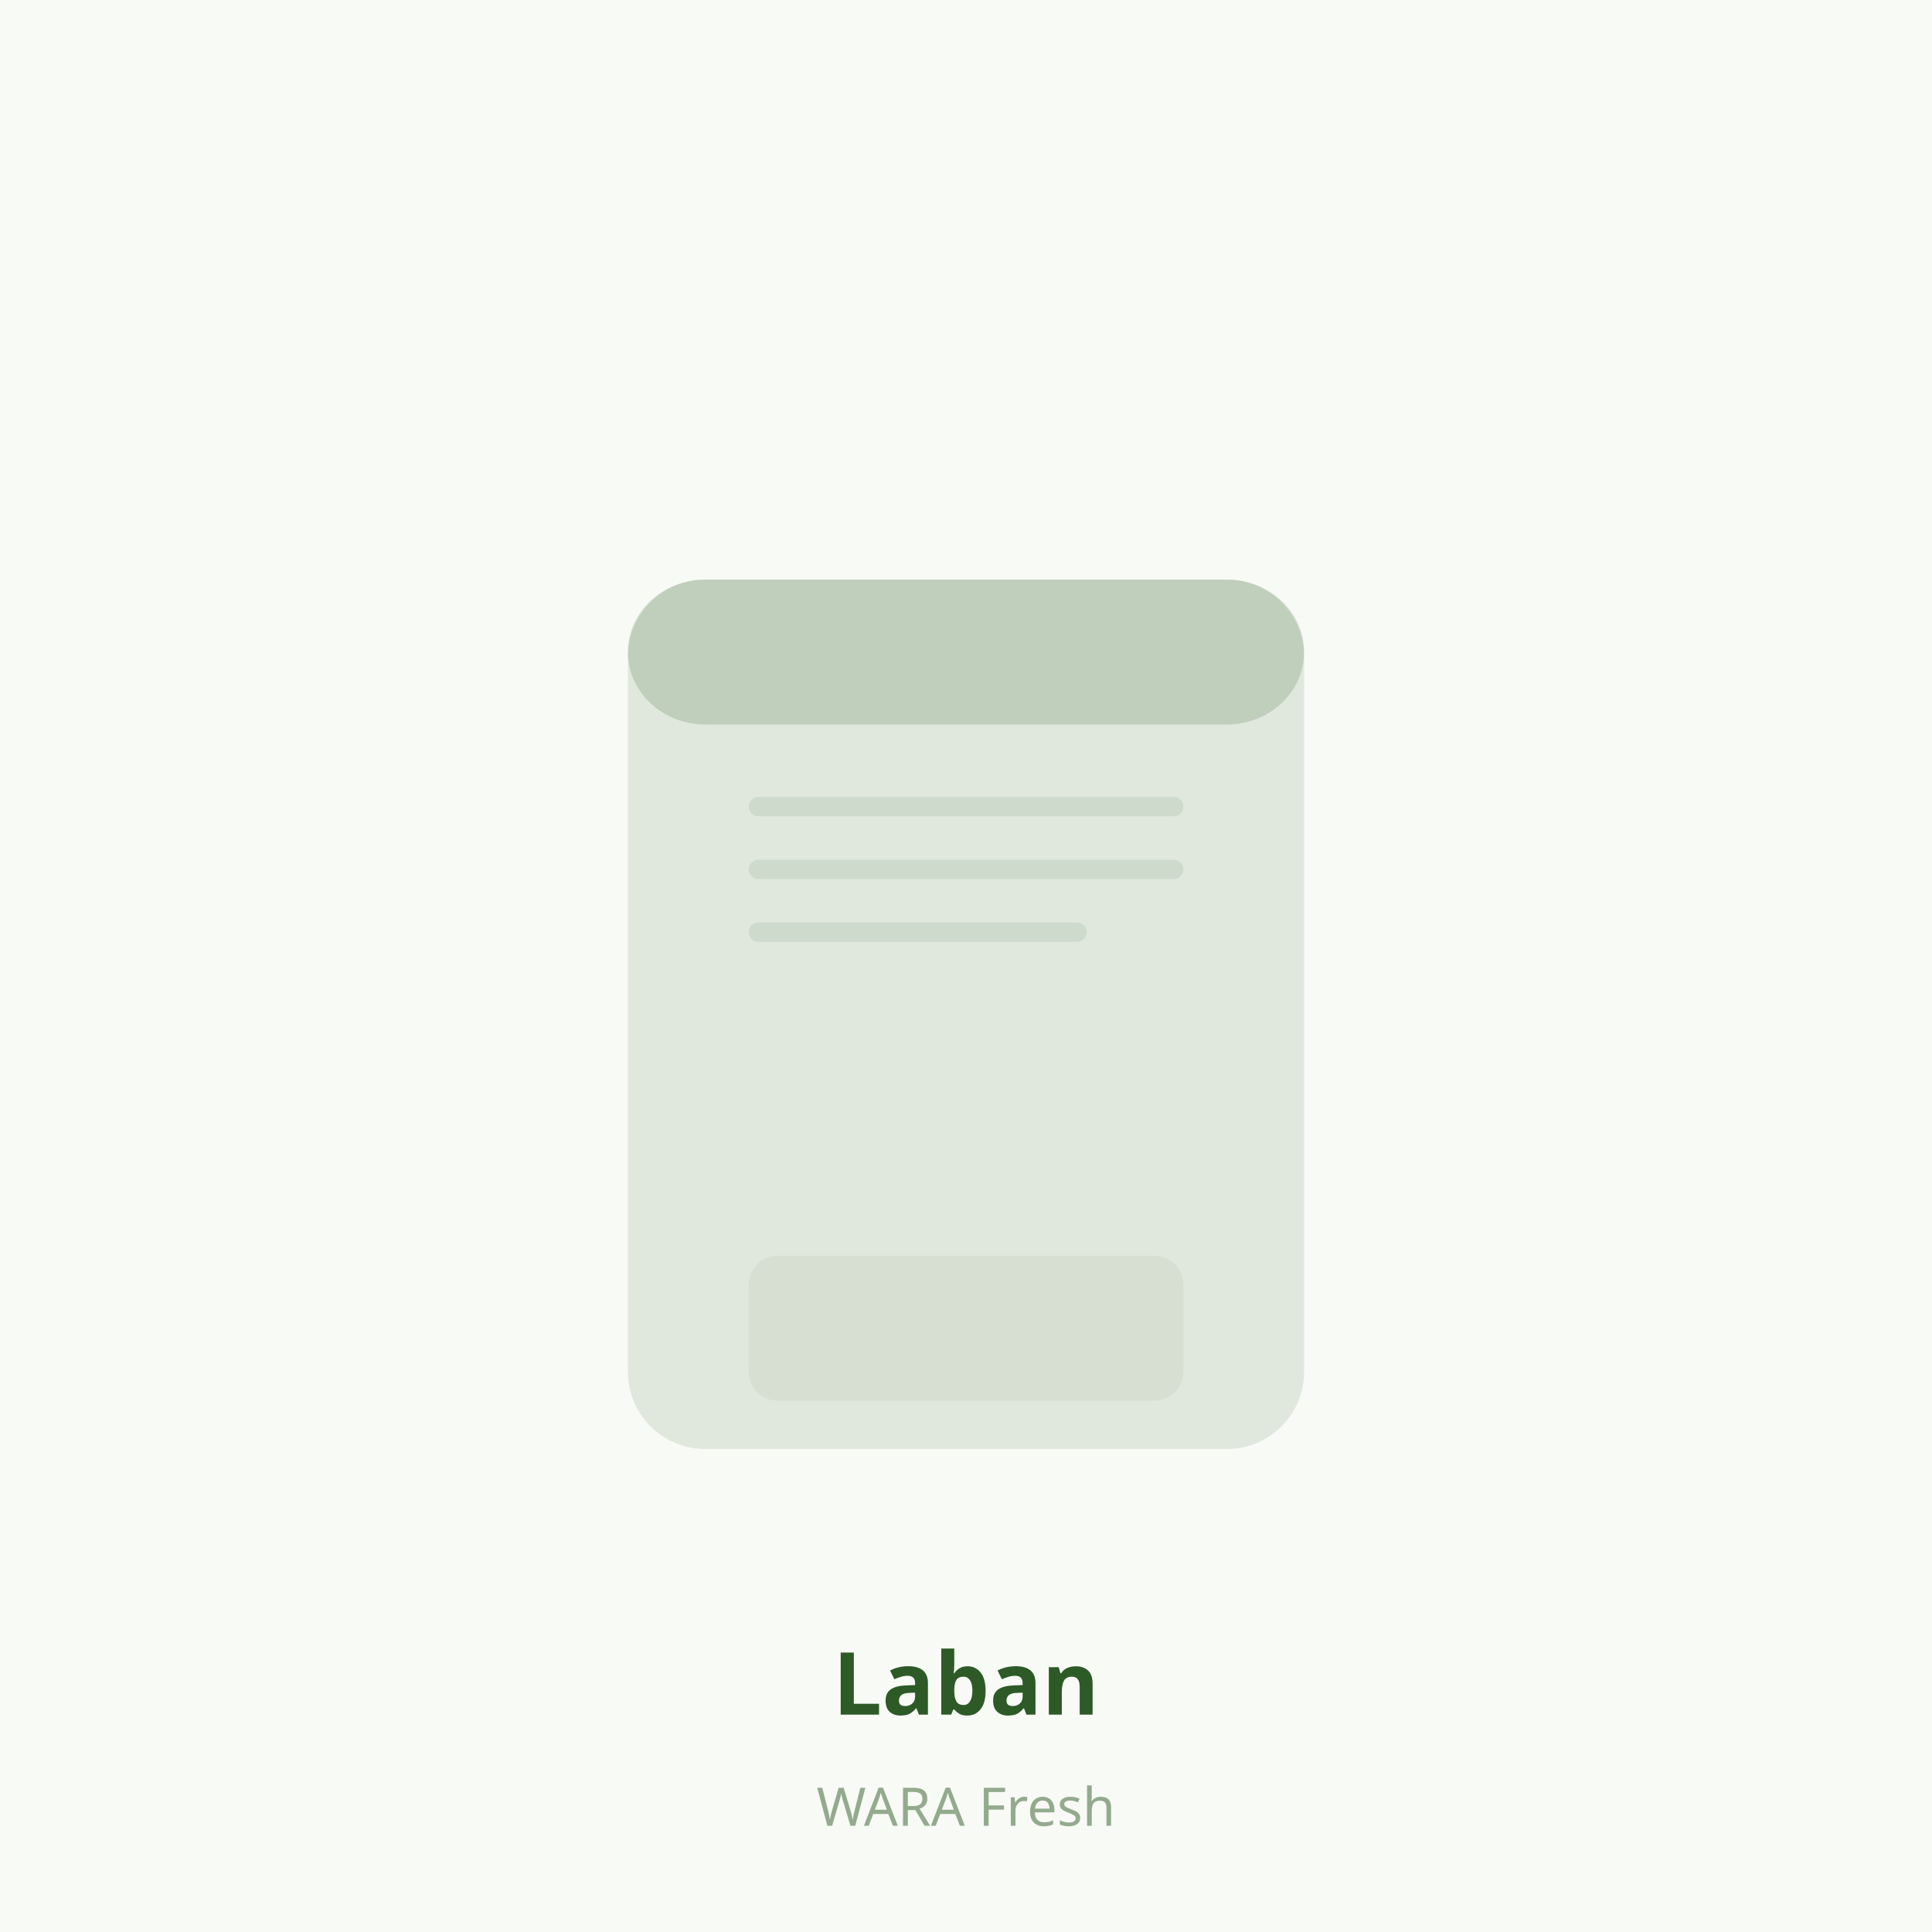
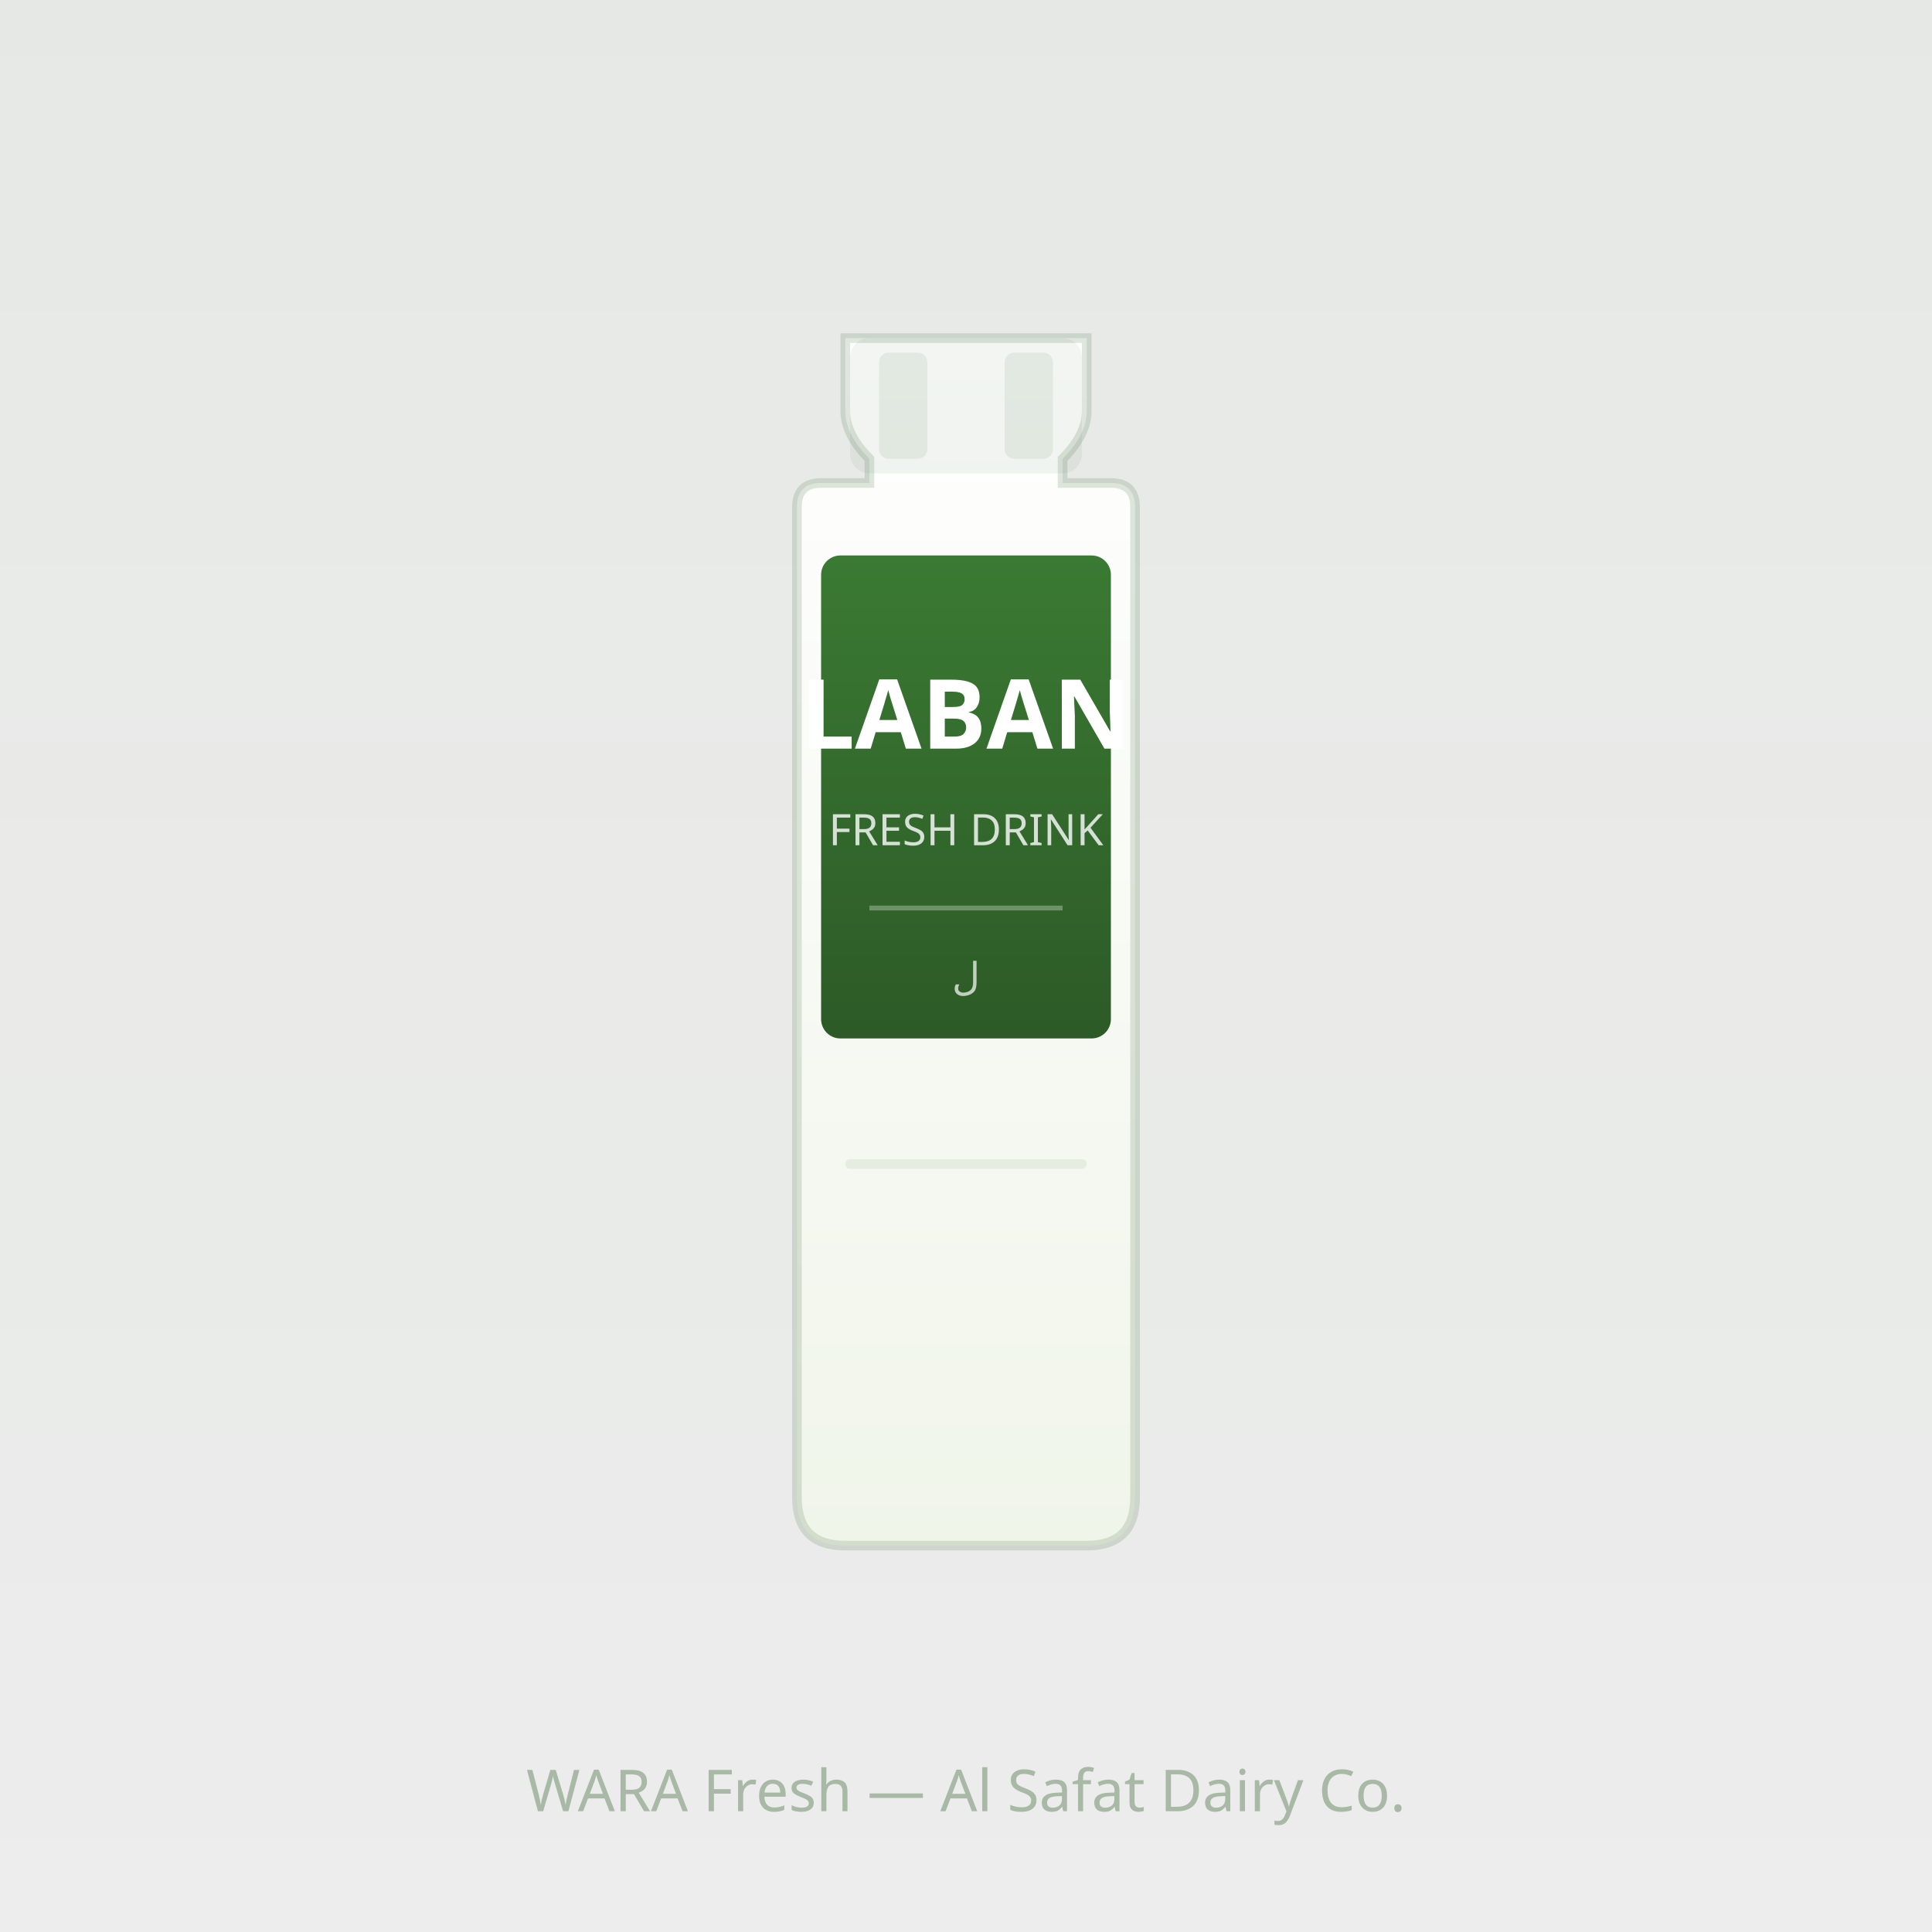
<svg xmlns="http://www.w3.org/2000/svg" viewBox="0 0 400 400" fill="none">
-   <rect width="400" height="400" fill="#f8faf5" />
-   <rect x="130" y="120" width="140" height="180" rx="16" fill="#2D5A27" opacity="0.12" />
-   <rect x="130" y="120" width="140" height="30" rx="16" fill="#2D5A27" opacity="0.18" />
-   <rect x="155" y="165" width="90" height="4" rx="2" fill="#2D5A27" opacity="0.1" />
-   <rect x="155" y="178" width="90" height="4" rx="2" fill="#2D5A27" opacity="0.1" />
-   <rect x="155" y="191" width="70" height="4" rx="2" fill="#2D5A27" opacity="0.1" />
-   <rect x="155" y="260" width="90" height="30" rx="6" fill="#2D5A27" opacity="0.06" />
-   <text x="200" y="355" text-anchor="middle" font-family="system-ui" font-size="18" font-weight="700" fill="#2D5A27">Laban</text>
-   <text x="200" y="378" text-anchor="middle" font-family="system-ui" font-size="11" fill="#2D5A27" opacity="0.5">WARA Fresh</text>
+   <defs>
+     <linearGradient id="labanBg" x1="0" y1="0" x2="0" y2="1">
+       <stop offset="0%" stop-color="#2D5A27" stop-opacity="0.05" />
+       <stop offset="100%" stop-color="#2D5A27" stop-opacity="0.02" />
+     </linearGradient>
+     <linearGradient id="bottle" x1="0" y1="0" x2="0" y2="1">
+       <stop offset="0%" stop-color="#ffffff" />
+       <stop offset="100%" stop-color="#f0f5ea" />
+     </linearGradient>
+     <linearGradient id="labanLabel" x1="0" y1="0" x2="0" y2="1">
+       <stop offset="0%" stop-color="#3a7a33" />
+       <stop offset="100%" stop-color="#2D5A27" />
+     </linearGradient>
+   </defs>
+   <rect width="400" height="400" fill="url(#labanBg)" />
+   <path d="M175 70 L225 70 L225 85 Q225 90 220 95 L220 100 L230 100 Q235 100 235 105 L235 310 Q235 320 225 320 L175 320 Q165 320 165 310 L165 105 Q165 100 170 100 L180 100 L180 95 Q175 90 175 85 Z" fill="url(#bottle)" stroke="#2D5A27" stroke-width="2" stroke-opacity="0.15" />
+   <rect x="176" y="70" width="48" height="28" rx="4" fill="#2D5A27" fill-opacity="0.06" />
+   <rect x="182" y="73" width="10" height="22" rx="2" fill="#2D5A27" fill-opacity="0.08" />
+   <rect x="208" y="73" width="10" height="22" rx="2" fill="#2D5A27" fill-opacity="0.08" />
+   <rect x="170" y="115" width="60" height="100" rx="4" fill="url(#labanLabel)" />
+   <text x="200" y="155" text-anchor="middle" font-family="system-ui" font-size="20" font-weight="800" fill="#ffffff">LABAN</text>
+   <text x="200" y="175" text-anchor="middle" font-family="system-ui" font-size="9" fill="#ffffff" fill-opacity="0.8">FRESH DRINK</text>
+   <line x1="180" y1="188" x2="220" y2="188" stroke="#ffffff" stroke-opacity="0.3" stroke-width="1" />
+   <text x="200" y="205" text-anchor="middle" font-family="system-ui" font-size="8" fill="#ffffff" fill-opacity="0.7">ل</text>
+   <rect x="175" y="240" width="50" height="2" rx="1" fill="#2D5A27" fill-opacity="0.08" />
+   <text x="200" y="375" text-anchor="middle" font-family="system-ui" font-size="12" fill="#2D5A27" fill-opacity="0.35">WARA Fresh — Al Safat Dairy Co.</text>
</svg>
